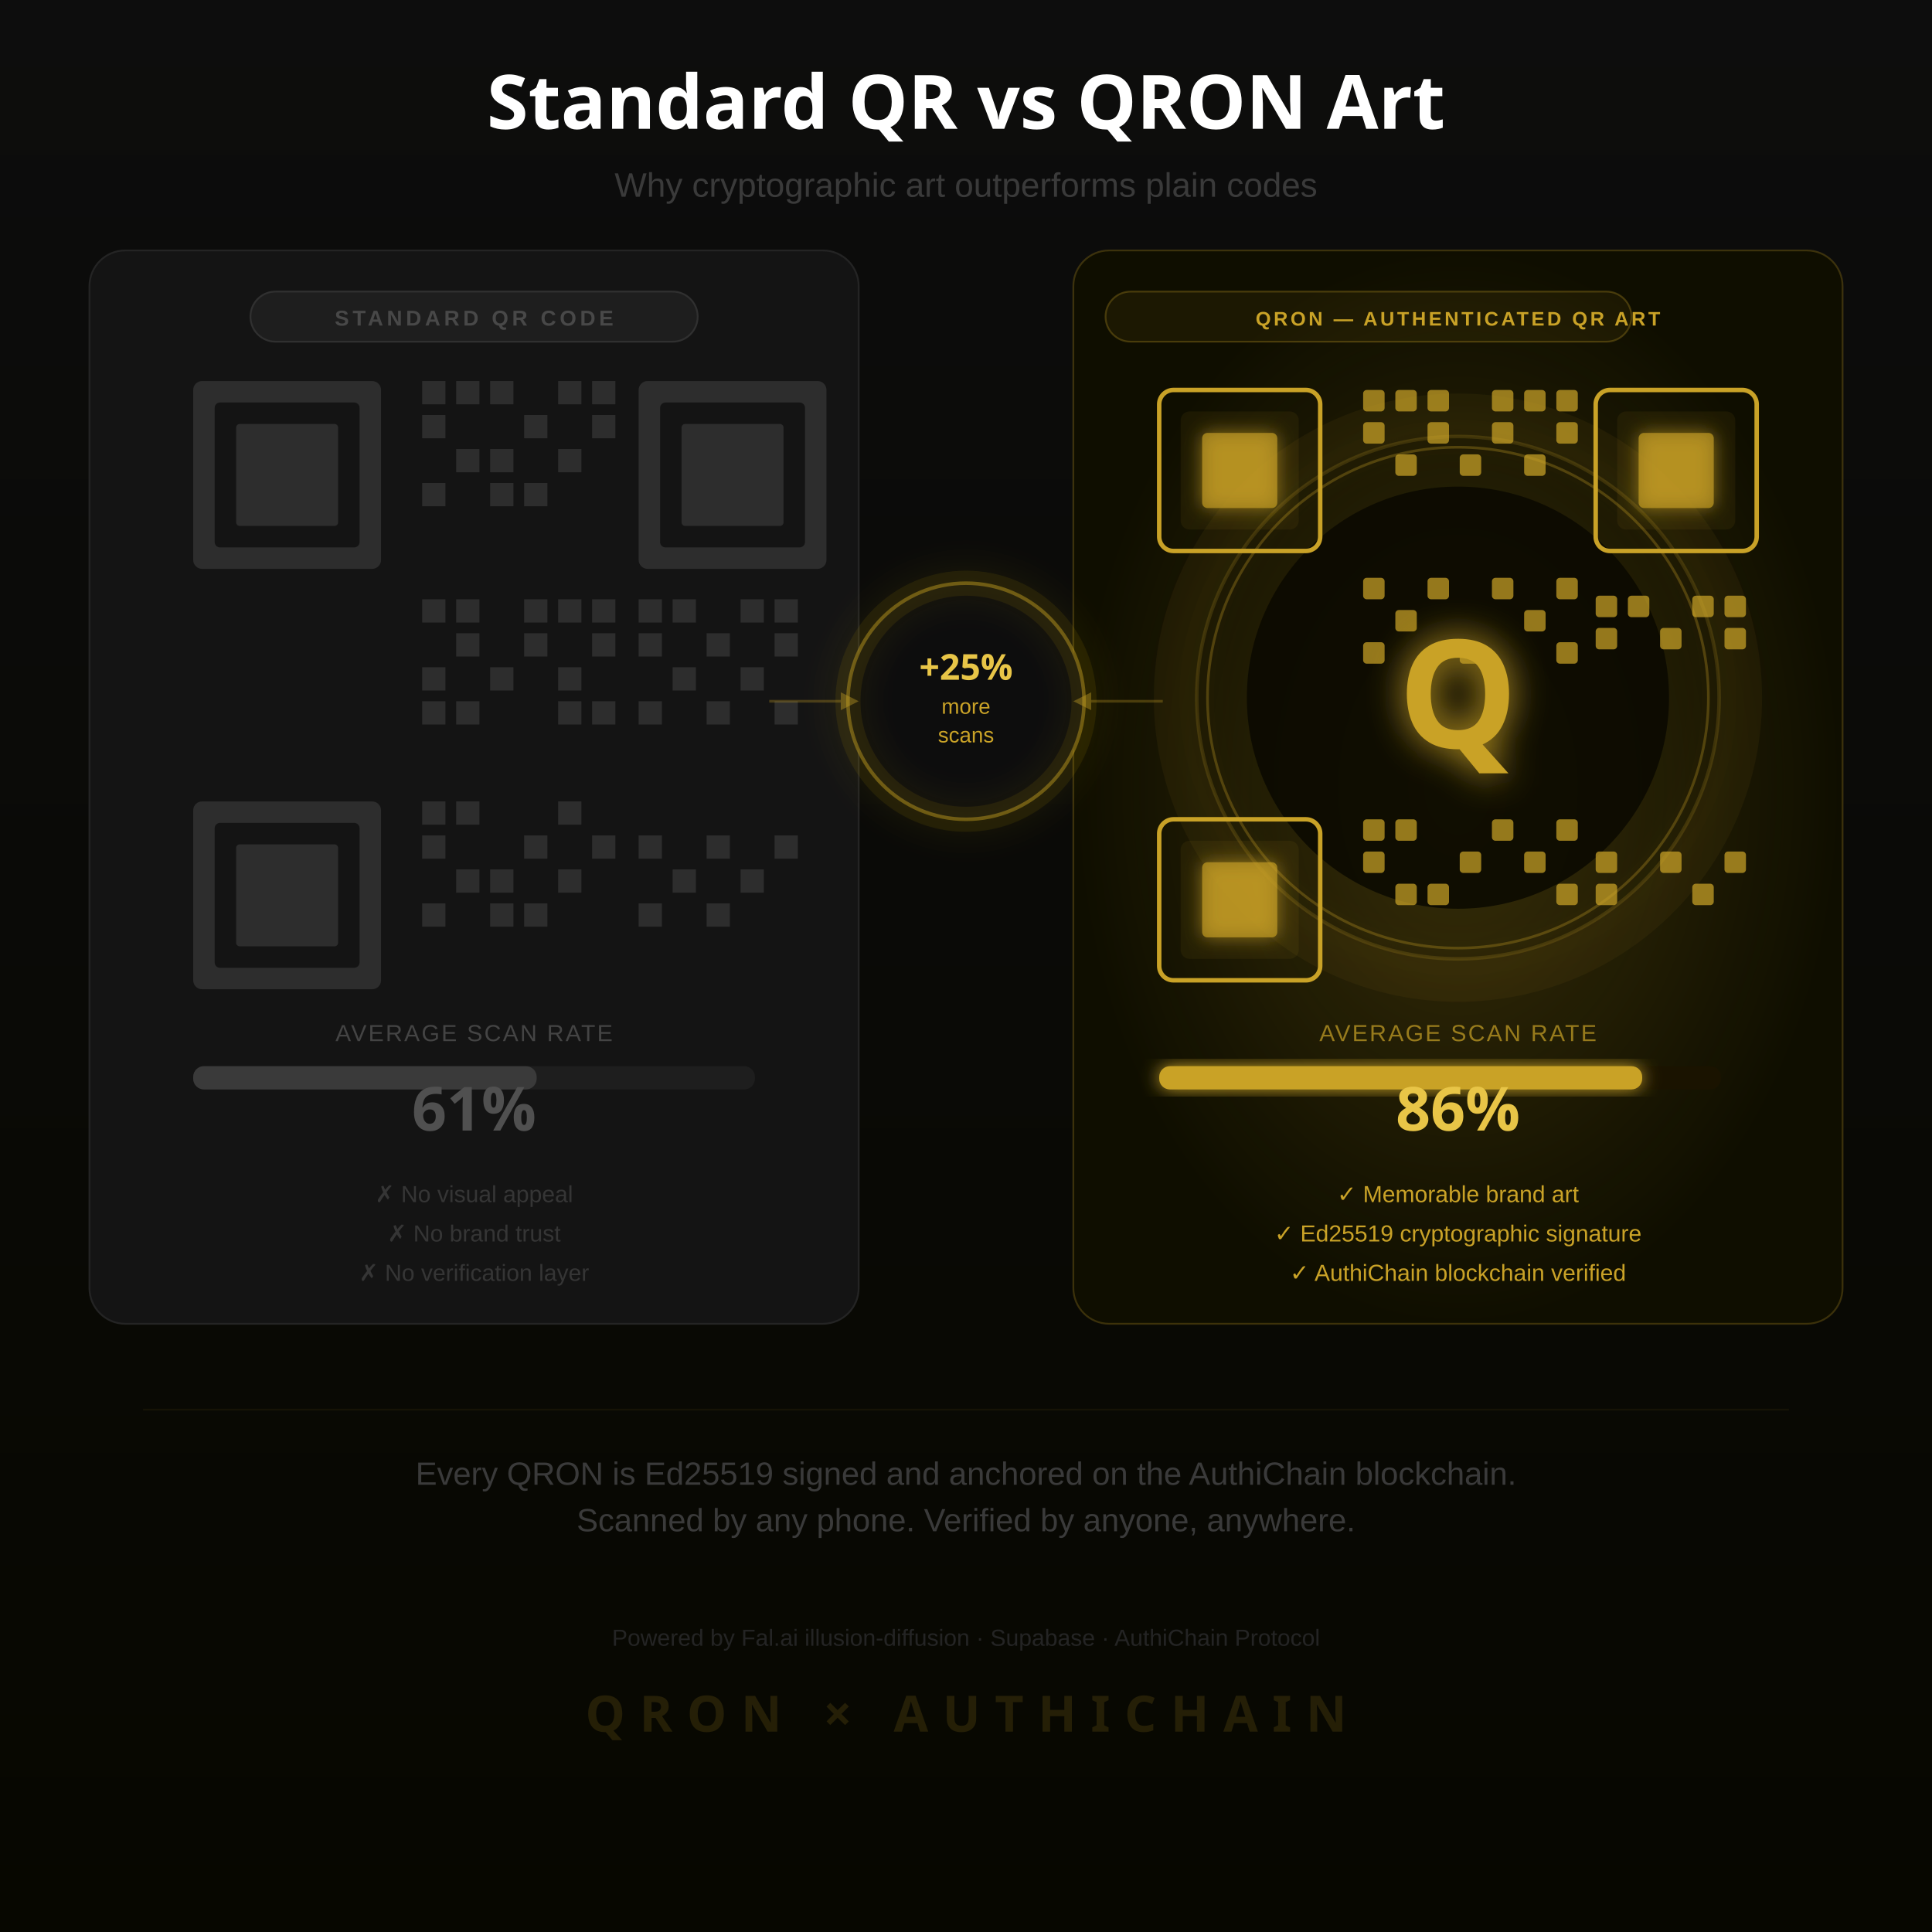
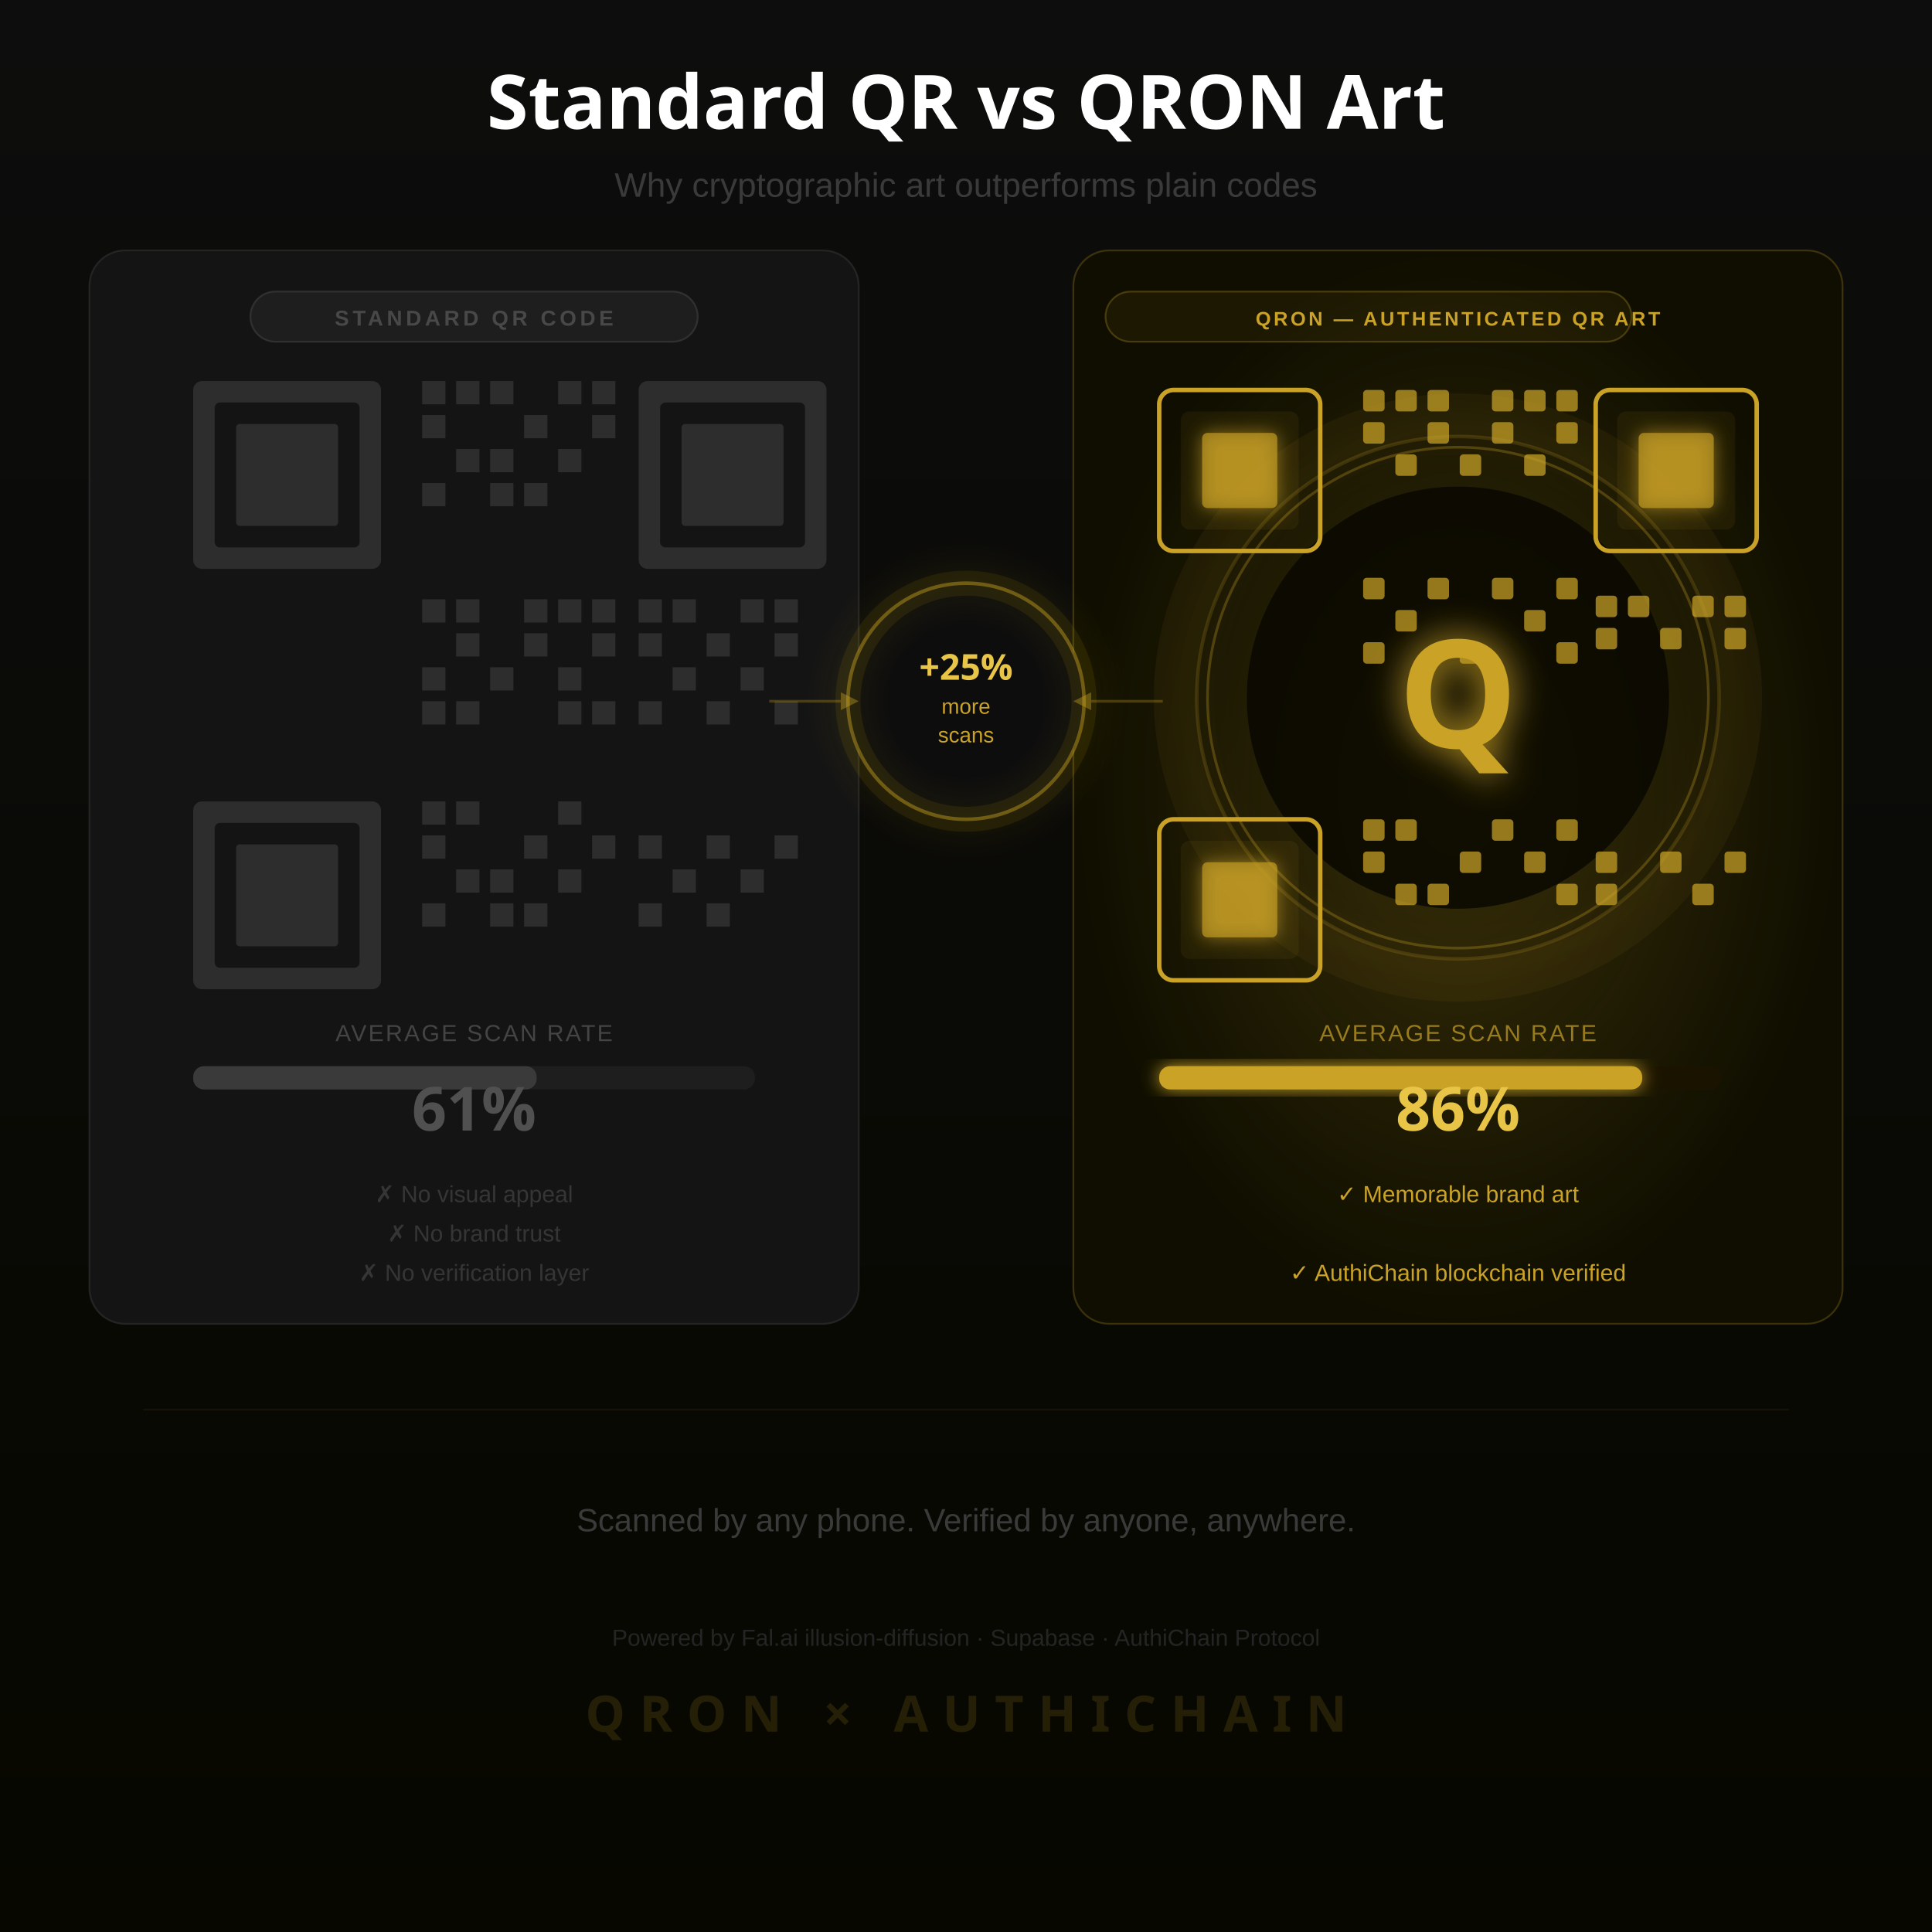
<svg xmlns="http://www.w3.org/2000/svg" viewBox="0 0 1080 1080" fill="none">
  <defs>
    <linearGradient id="bg-g" x1="0" y1="0" x2="0" y2="1">
      <stop offset="0%" stop-color="#0d0d0d" />
      <stop offset="100%" stop-color="#070700" />
    </linearGradient>
    <radialGradient id="qron-halo" cx="50%" cy="50%" r="50%">
      <stop offset="0%" stop-color="rgba(201,162,39,0.22)" />
      <stop offset="100%" stop-color="rgba(201,162,39,0)" />
    </radialGradient>
    <filter id="gg" x="-50%" y="-50%" width="200%" height="200%">
      <feGaussianBlur stdDeviation="10" result="b" />
      <feMerge>
        <feMergeNode in="b" />
        <feMergeNode in="SourceGraphic" />
      </feMerge>
    </filter>
    <filter id="sg" x="-30%" y="-30%" width="160%" height="160%">
      <feGaussianBlur stdDeviation="5" result="b" />
      <feMerge>
        <feMergeNode in="b" />
        <feMergeNode in="SourceGraphic" />
      </feMerge>
    </filter>
  </defs>
  <rect width="1080" height="1080" fill="url(#bg-g)" />
  <text x="540" y="72" text-anchor="middle" font-family="Arial Black, sans-serif" font-size="42" font-weight="900" fill="white">Standard QR vs QRON Art</text>
  <text x="540" y="110" text-anchor="middle" font-family="Arial" font-size="19" fill="#3a3a3a">Why cryptographic art outperforms plain codes</text>
  <rect x="50" y="140" width="430" height="600" rx="20" fill="#141414" stroke="#242424" stroke-width="1" />
  <rect x="140" y="163" width="250" height="28" rx="14" fill="#1e1e1e" stroke="#303030" stroke-width="1" />
  <text x="265" y="182" text-anchor="middle" font-family="Arial" font-size="12" font-weight="700" fill="#484848" letter-spacing="2">STANDARD QR CODE</text>
  <rect x="108" y="213" width="105" height="105" rx="5" fill="#2d2d2d" />
  <rect x="120" y="225" width="81" height="81" rx="3" fill="#141414" />
  <rect x="132" y="237" width="57" height="57" rx="2" fill="#2d2d2d" />
  <rect x="357" y="213" width="105" height="105" rx="5" fill="#2d2d2d" />
  <rect x="369" y="225" width="81" height="81" rx="3" fill="#141414" />
  <rect x="381" y="237" width="57" height="57" rx="2" fill="#2d2d2d" />
  <rect x="108" y="448" width="105" height="105" rx="5" fill="#2d2d2d" />
  <rect x="120" y="460" width="81" height="81" rx="3" fill="#141414" />
  <rect x="132" y="472" width="57" height="57" rx="2" fill="#2d2d2d" />
  <g fill="#2d2d2d">
    <rect x="236" y="213" width="13" height="13" />
    <rect x="255" y="213" width="13" height="13" />
    <rect x="274" y="213" width="13" height="13" />
    <rect x="312" y="213" width="13" height="13" />
    <rect x="331" y="213" width="13" height="13" />
    <rect x="236" y="232" width="13" height="13" />
    <rect x="293" y="232" width="13" height="13" />
    <rect x="331" y="232" width="13" height="13" />
    <rect x="255" y="251" width="13" height="13" />
    <rect x="274" y="251" width="13" height="13" />
    <rect x="312" y="251" width="13" height="13" />
    <rect x="236" y="270" width="13" height="13" />
    <rect x="274" y="270" width="13" height="13" />
    <rect x="293" y="270" width="13" height="13" />
    <rect x="236" y="335" width="13" height="13" />
    <rect x="255" y="335" width="13" height="13" />
    <rect x="293" y="335" width="13" height="13" />
    <rect x="312" y="335" width="13" height="13" />
    <rect x="331" y="335" width="13" height="13" />
    <rect x="255" y="354" width="13" height="13" />
    <rect x="293" y="354" width="13" height="13" />
    <rect x="331" y="354" width="13" height="13" />
    <rect x="236" y="373" width="13" height="13" />
    <rect x="274" y="373" width="13" height="13" />
    <rect x="312" y="373" width="13" height="13" />
    <rect x="236" y="392" width="13" height="13" />
    <rect x="255" y="392" width="13" height="13" />
    <rect x="312" y="392" width="13" height="13" />
    <rect x="331" y="392" width="13" height="13" />
    <rect x="357" y="335" width="13" height="13" />
    <rect x="376" y="335" width="13" height="13" />
    <rect x="414" y="335" width="13" height="13" />
    <rect x="433" y="335" width="13" height="13" />
    <rect x="357" y="354" width="13" height="13" />
    <rect x="395" y="354" width="13" height="13" />
    <rect x="433" y="354" width="13" height="13" />
    <rect x="376" y="373" width="13" height="13" />
    <rect x="414" y="373" width="13" height="13" />
    <rect x="357" y="392" width="13" height="13" />
    <rect x="395" y="392" width="13" height="13" />
    <rect x="433" y="392" width="13" height="13" />
    <rect x="236" y="448" width="13" height="13" />
    <rect x="255" y="448" width="13" height="13" />
    <rect x="312" y="448" width="13" height="13" />
    <rect x="236" y="467" width="13" height="13" />
    <rect x="293" y="467" width="13" height="13" />
    <rect x="331" y="467" width="13" height="13" />
    <rect x="255" y="486" width="13" height="13" />
    <rect x="274" y="486" width="13" height="13" />
    <rect x="312" y="486" width="13" height="13" />
    <rect x="236" y="505" width="13" height="13" />
    <rect x="274" y="505" width="13" height="13" />
    <rect x="293" y="505" width="13" height="13" />
    <rect x="357" y="467" width="13" height="13" />
    <rect x="395" y="467" width="13" height="13" />
    <rect x="433" y="467" width="13" height="13" />
    <rect x="376" y="486" width="13" height="13" />
    <rect x="414" y="486" width="13" height="13" />
    <rect x="357" y="505" width="13" height="13" />
    <rect x="395" y="505" width="13" height="13" />
  </g>
  <text x="265" y="582" text-anchor="middle" font-family="Arial" font-size="13" fill="#444" letter-spacing="1">AVERAGE SCAN RATE</text>
  <rect x="108" y="596" width="314" height="13" rx="6" fill="#1e1e1e" />
  <rect x="108" y="596" width="192" height="13" rx="6" fill="#3a3a3a" />
  <text x="265" y="632" text-anchor="middle" font-family="Arial Black, sans-serif" font-size="34" font-weight="900" fill="#505050">61%</text>
  <text x="265" y="672" text-anchor="middle" font-family="Arial" font-size="13" fill="#353535">✗  No visual appeal</text>
  <text x="265" y="694" text-anchor="middle" font-family="Arial" font-size="13" fill="#353535">✗  No brand trust</text>
  <text x="265" y="716" text-anchor="middle" font-family="Arial" font-size="13" fill="#353535">✗  No verification layer</text>
  <rect x="600" y="140" width="430" height="600" rx="20" fill="#0f0e00" stroke="rgba(201,162,39,0.25)" stroke-width="1" />
  <rect x="600" y="140" width="430" height="600" rx="20" fill="url(#qron-halo)" />
  <rect x="618" y="163" width="294" height="28" rx="14" fill="rgba(201,162,39,0.07)" stroke="rgba(201,162,39,0.28)" stroke-width="1" />
  <text x="815" y="182" text-anchor="middle" font-family="Arial" font-size="11" font-weight="700" fill="#c9a227" letter-spacing="1.5">QRON — AUTHENTICATED QR ART</text>
  <circle cx="815" cy="390" r="158" fill="none" stroke="rgba(201,162,39,0.06)" stroke-width="24" />
  <circle cx="815" cy="390" r="146" fill="none" stroke="rgba(201,162,39,0.18)" stroke-width="2" filter="url(#gg)" />
  <circle cx="815" cy="390" r="140" fill="none" stroke="rgba(201,162,39,0.3)" stroke-width="1.5" />
  <circle cx="815" cy="390" r="118" fill="rgba(10,9,0,0.85)" />
  <rect x="648" y="218" width="90" height="90" rx="8" fill="none" stroke="#c9a227" stroke-width="2.5" />
  <rect x="660" y="230" width="66" height="66" rx="5" fill="rgba(201,162,39,0.07)" />
  <rect x="672" y="242" width="42" height="42" rx="3" fill="rgba(201,162,39,0.65)" filter="url(#sg)" />
  <rect x="892" y="218" width="90" height="90" rx="8" fill="none" stroke="#c9a227" stroke-width="2.5" />
  <rect x="904" y="230" width="66" height="66" rx="5" fill="rgba(201,162,39,0.07)" />
  <rect x="916" y="242" width="42" height="42" rx="3" fill="rgba(201,162,39,0.65)" filter="url(#sg)" />
  <rect x="648" y="458" width="90" height="90" rx="8" fill="none" stroke="#c9a227" stroke-width="2.5" />
  <rect x="660" y="470" width="66" height="66" rx="5" fill="rgba(201,162,39,0.07)" />
  <rect x="672" y="482" width="42" height="42" rx="3" fill="rgba(201,162,39,0.65)" filter="url(#sg)" />
  <g fill="#c9a227" opacity="0.72">
    <rect x="762" y="218" width="12" height="12" rx="2" />
    <rect x="780" y="218" width="12" height="12" rx="2" />
    <rect x="798" y="218" width="12" height="12" rx="2" />
    <rect x="834" y="218" width="12" height="12" rx="2" />
    <rect x="852" y="218" width="12" height="12" rx="2" />
    <rect x="870" y="218" width="12" height="12" rx="2" />
    <rect x="762" y="236" width="12" height="12" rx="2" />
    <rect x="798" y="236" width="12" height="12" rx="2" />
    <rect x="834" y="236" width="12" height="12" rx="2" />
    <rect x="870" y="236" width="12" height="12" rx="2" />
    <rect x="780" y="254" width="12" height="12" rx="2" />
    <rect x="816" y="254" width="12" height="12" rx="2" />
    <rect x="852" y="254" width="12" height="12" rx="2" />
    <rect x="762" y="323" width="12" height="12" rx="2" />
    <rect x="798" y="323" width="12" height="12" rx="2" />
    <rect x="834" y="323" width="12" height="12" rx="2" />
    <rect x="870" y="323" width="12" height="12" rx="2" />
    <rect x="780" y="341" width="12" height="12" rx="2" />
    <rect x="852" y="341" width="12" height="12" rx="2" />
    <rect x="762" y="359" width="12" height="12" rx="2" />
    <rect x="816" y="359" width="12" height="12" rx="2" />
    <rect x="870" y="359" width="12" height="12" rx="2" />
    <rect x="892" y="333" width="12" height="12" rx="2" />
    <rect x="910" y="333" width="12" height="12" rx="2" />
    <rect x="946" y="333" width="12" height="12" rx="2" />
    <rect x="964" y="333" width="12" height="12" rx="2" />
    <rect x="892" y="351" width="12" height="12" rx="2" />
    <rect x="928" y="351" width="12" height="12" rx="2" />
    <rect x="964" y="351" width="12" height="12" rx="2" />
    <rect x="762" y="458" width="12" height="12" rx="2" />
    <rect x="780" y="458" width="12" height="12" rx="2" />
    <rect x="834" y="458" width="12" height="12" rx="2" />
    <rect x="870" y="458" width="12" height="12" rx="2" />
    <rect x="762" y="476" width="12" height="12" rx="2" />
    <rect x="816" y="476" width="12" height="12" rx="2" />
    <rect x="852" y="476" width="12" height="12" rx="2" />
    <rect x="780" y="494" width="12" height="12" rx="2" />
    <rect x="798" y="494" width="12" height="12" rx="2" />
    <rect x="870" y="494" width="12" height="12" rx="2" />
    <rect x="892" y="476" width="12" height="12" rx="2" />
    <rect x="928" y="476" width="12" height="12" rx="2" />
    <rect x="964" y="476" width="12" height="12" rx="2" />
    <rect x="892" y="494" width="12" height="12" rx="2" />
    <rect x="946" y="494" width="12" height="12" rx="2" />
  </g>
  <text x="815" y="418" text-anchor="middle" font-family="Arial Black, sans-serif" font-size="84" font-weight="900" fill="#c9a227" filter="url(#gg)">Q</text>
  <text x="815" y="582" text-anchor="middle" font-family="Arial" font-size="13" fill="#c9a227" opacity="0.7" letter-spacing="1">AVERAGE SCAN RATE</text>
  <rect x="648" y="596" width="314" height="13" rx="6" fill="#1a1300" />
  <rect x="648" y="596" width="270" height="13" rx="6" fill="#c9a227" filter="url(#sg)" />
  <text x="815" y="632" text-anchor="middle" font-family="Arial Black, sans-serif" font-size="34" font-weight="900" fill="#e8c547">86%</text>
  <text x="815" y="672" text-anchor="middle" font-family="Arial" font-size="13" fill="#c9a227">✓  Memorable brand art</text>
-   <text x="815" y="694" text-anchor="middle" font-family="Arial" font-size="13" fill="#c9a227">✓  Ed25519 cryptographic signature</text>
  <text x="815" y="716" text-anchor="middle" font-family="Arial" font-size="13" fill="#c9a227">✓  AuthiChain blockchain verified</text>
  <circle cx="540" cy="392" r="66" fill="#0d0d0d" stroke="rgba(201,162,39,0.45)" stroke-width="2" />
  <circle cx="540" cy="392" r="66" fill="none" stroke="rgba(201,162,39,0.1)" stroke-width="14" filter="url(#gg)" />
  <text x="540" y="380" text-anchor="middle" font-family="Arial Black, sans-serif" font-size="20" font-weight="900" fill="#e8c547">+25%</text>
  <text x="540" y="399" text-anchor="middle" font-family="Arial" font-size="12" fill="#c9a227">more</text>
  <text x="540" y="415" text-anchor="middle" font-family="Arial" font-size="12" fill="#c9a227">scans</text>
  <line x1="430" y1="392" x2="470" y2="392" stroke="rgba(201,162,39,0.3)" stroke-width="1.5" />
  <polygon points="470,387 480,392 470,397" fill="rgba(201,162,39,0.4)" />
  <line x1="610" y1="392" x2="650" y2="392" stroke="rgba(201,162,39,0.3)" stroke-width="1.5" />
  <polygon points="610,387 600,392 610,397" fill="rgba(201,162,39,0.4)" />
  <line x1="80" y1="788" x2="1000" y2="788" stroke="rgba(201,162,39,0.07)" stroke-width="1" />
-   <text x="540" y="830" text-anchor="middle" font-family="Arial" font-size="18" fill="#3a3a3a">Every QRON is Ed25519 signed and anchored on the AuthiChain blockchain.</text>
  <text x="540" y="856" text-anchor="middle" font-family="Arial" font-size="18" fill="#3a3a3a">Scanned by any phone. Verified by anyone, anywhere.</text>
  <text x="540" y="920" text-anchor="middle" font-family="Arial" font-size="13" fill="#242424">Powered by Fal.ai illusion-diffusion · Supabase · AuthiChain Protocol</text>
  <text x="540" y="968" text-anchor="middle" font-family="Arial Black, sans-serif" font-size="28" font-weight="900" fill="rgba(201,162,39,0.15)" letter-spacing="8">QRON × AUTHICHAIN</text>
</svg>
